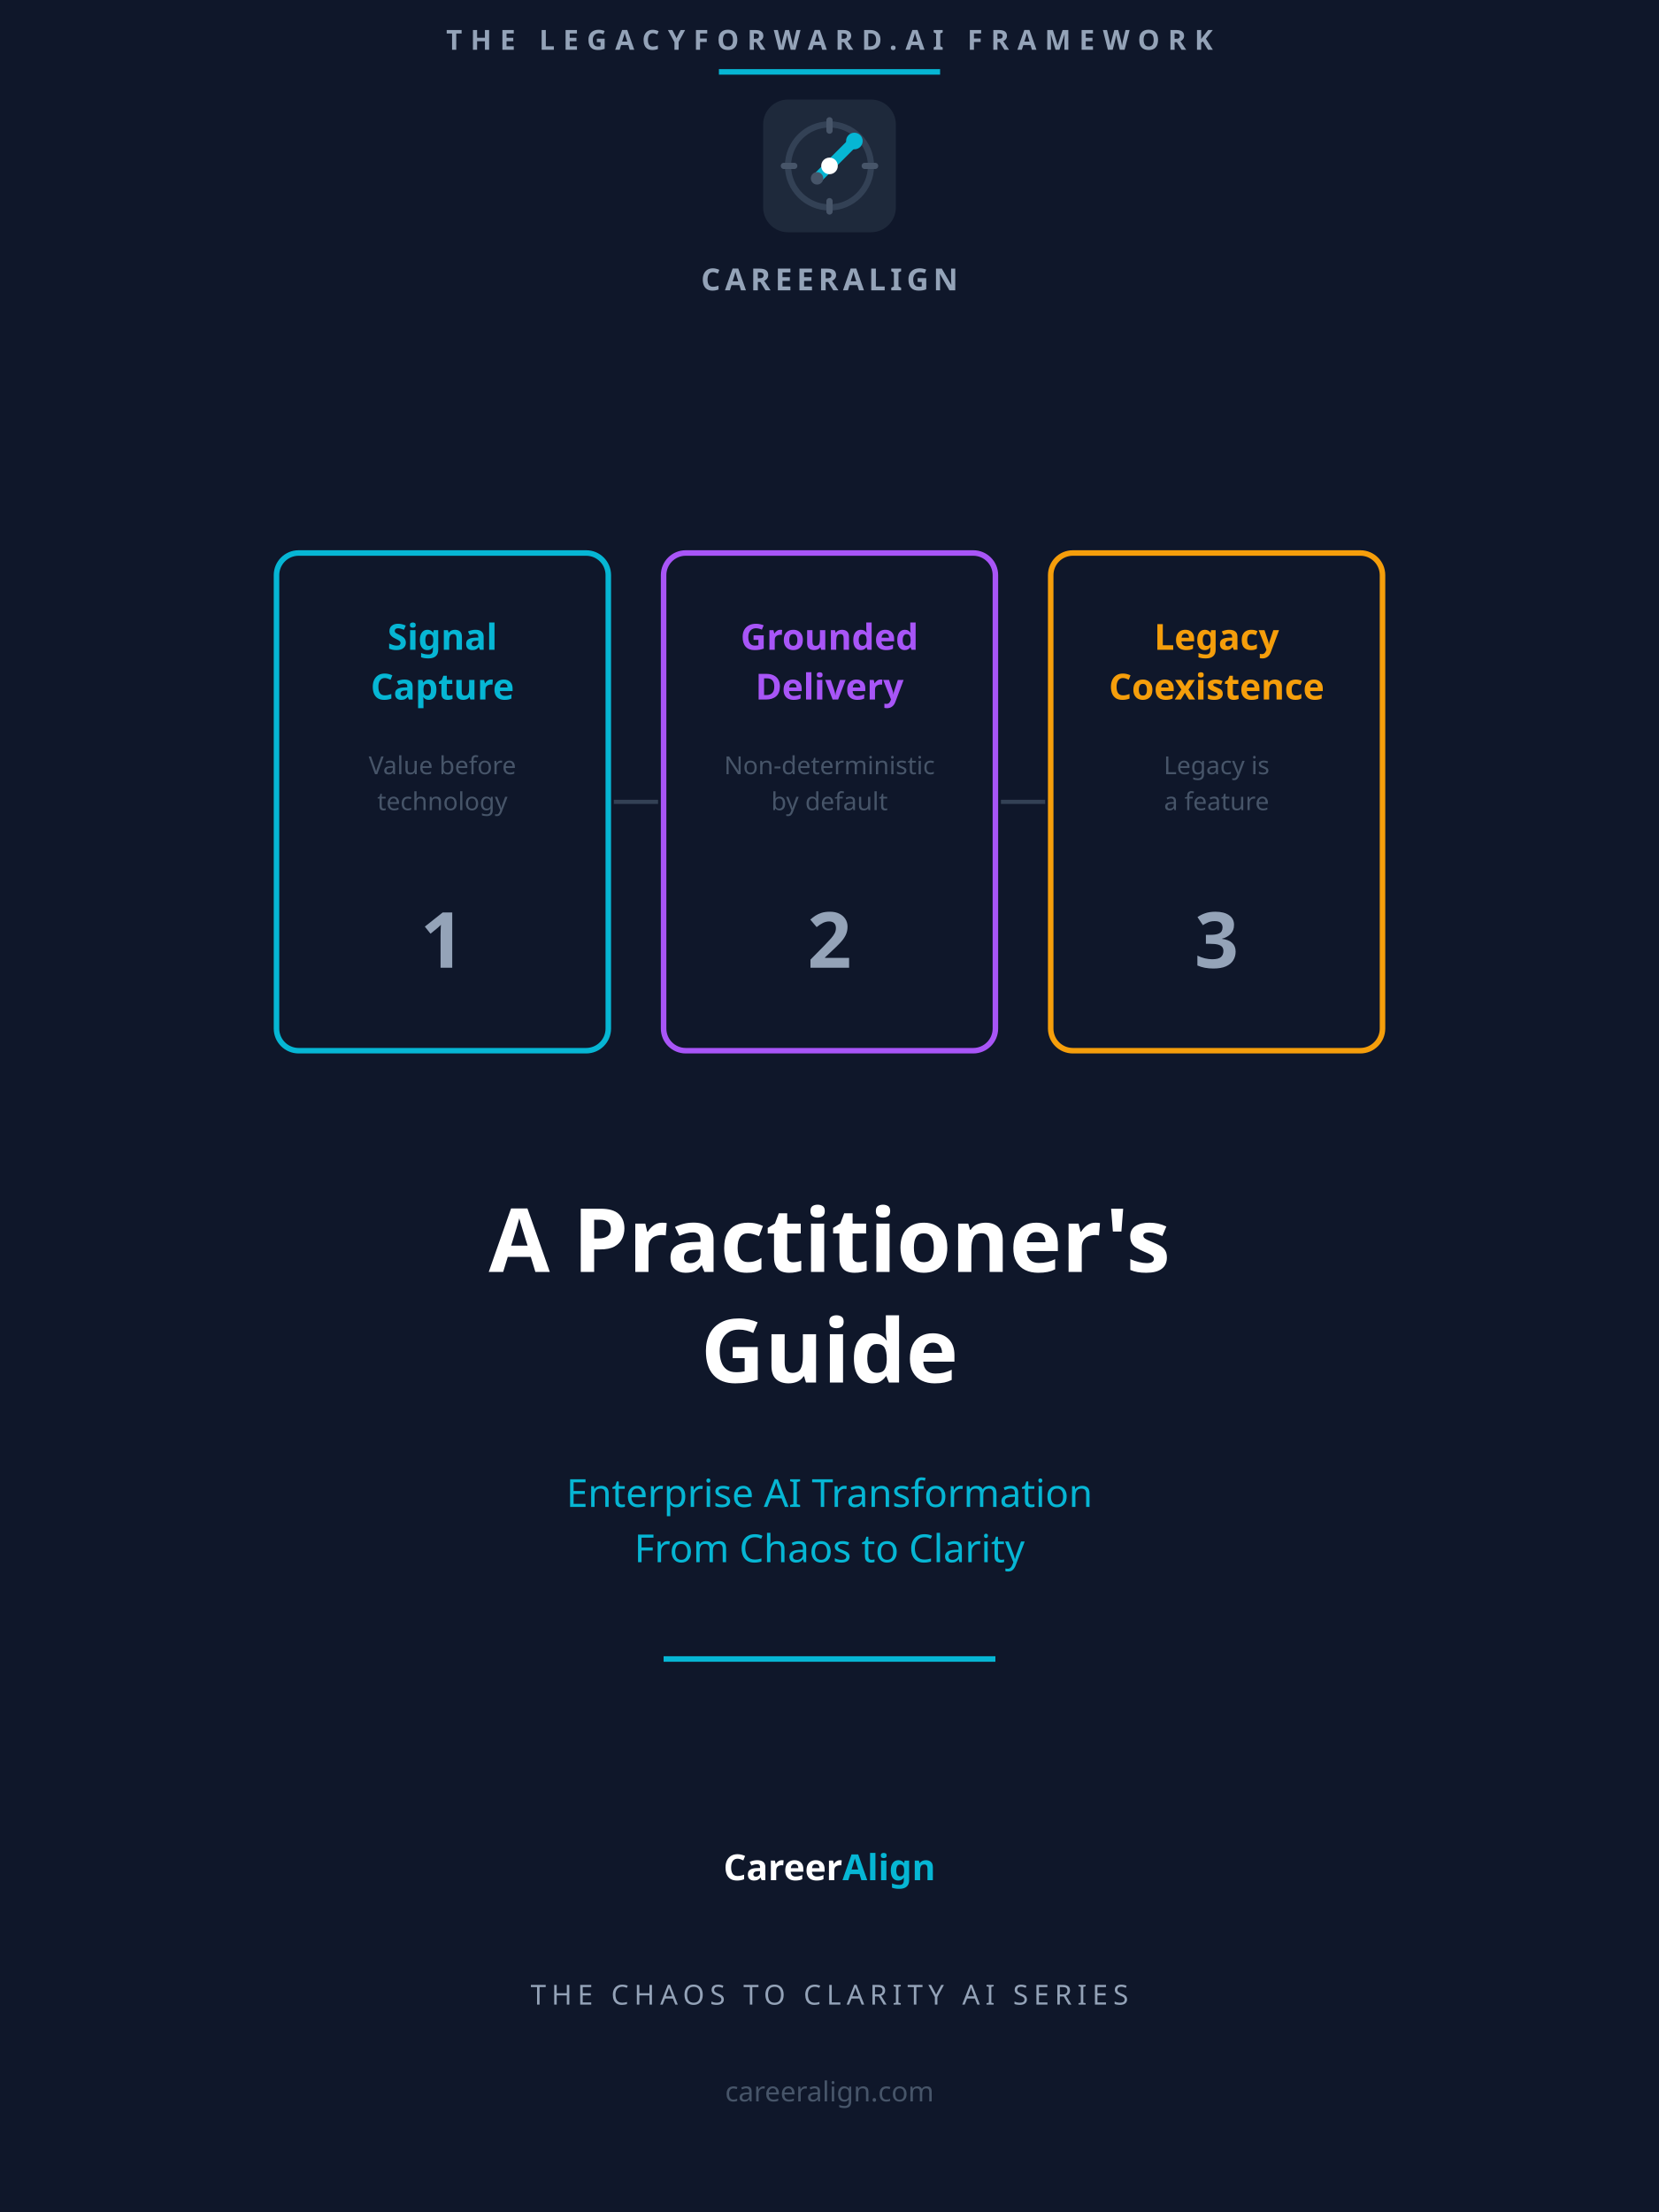
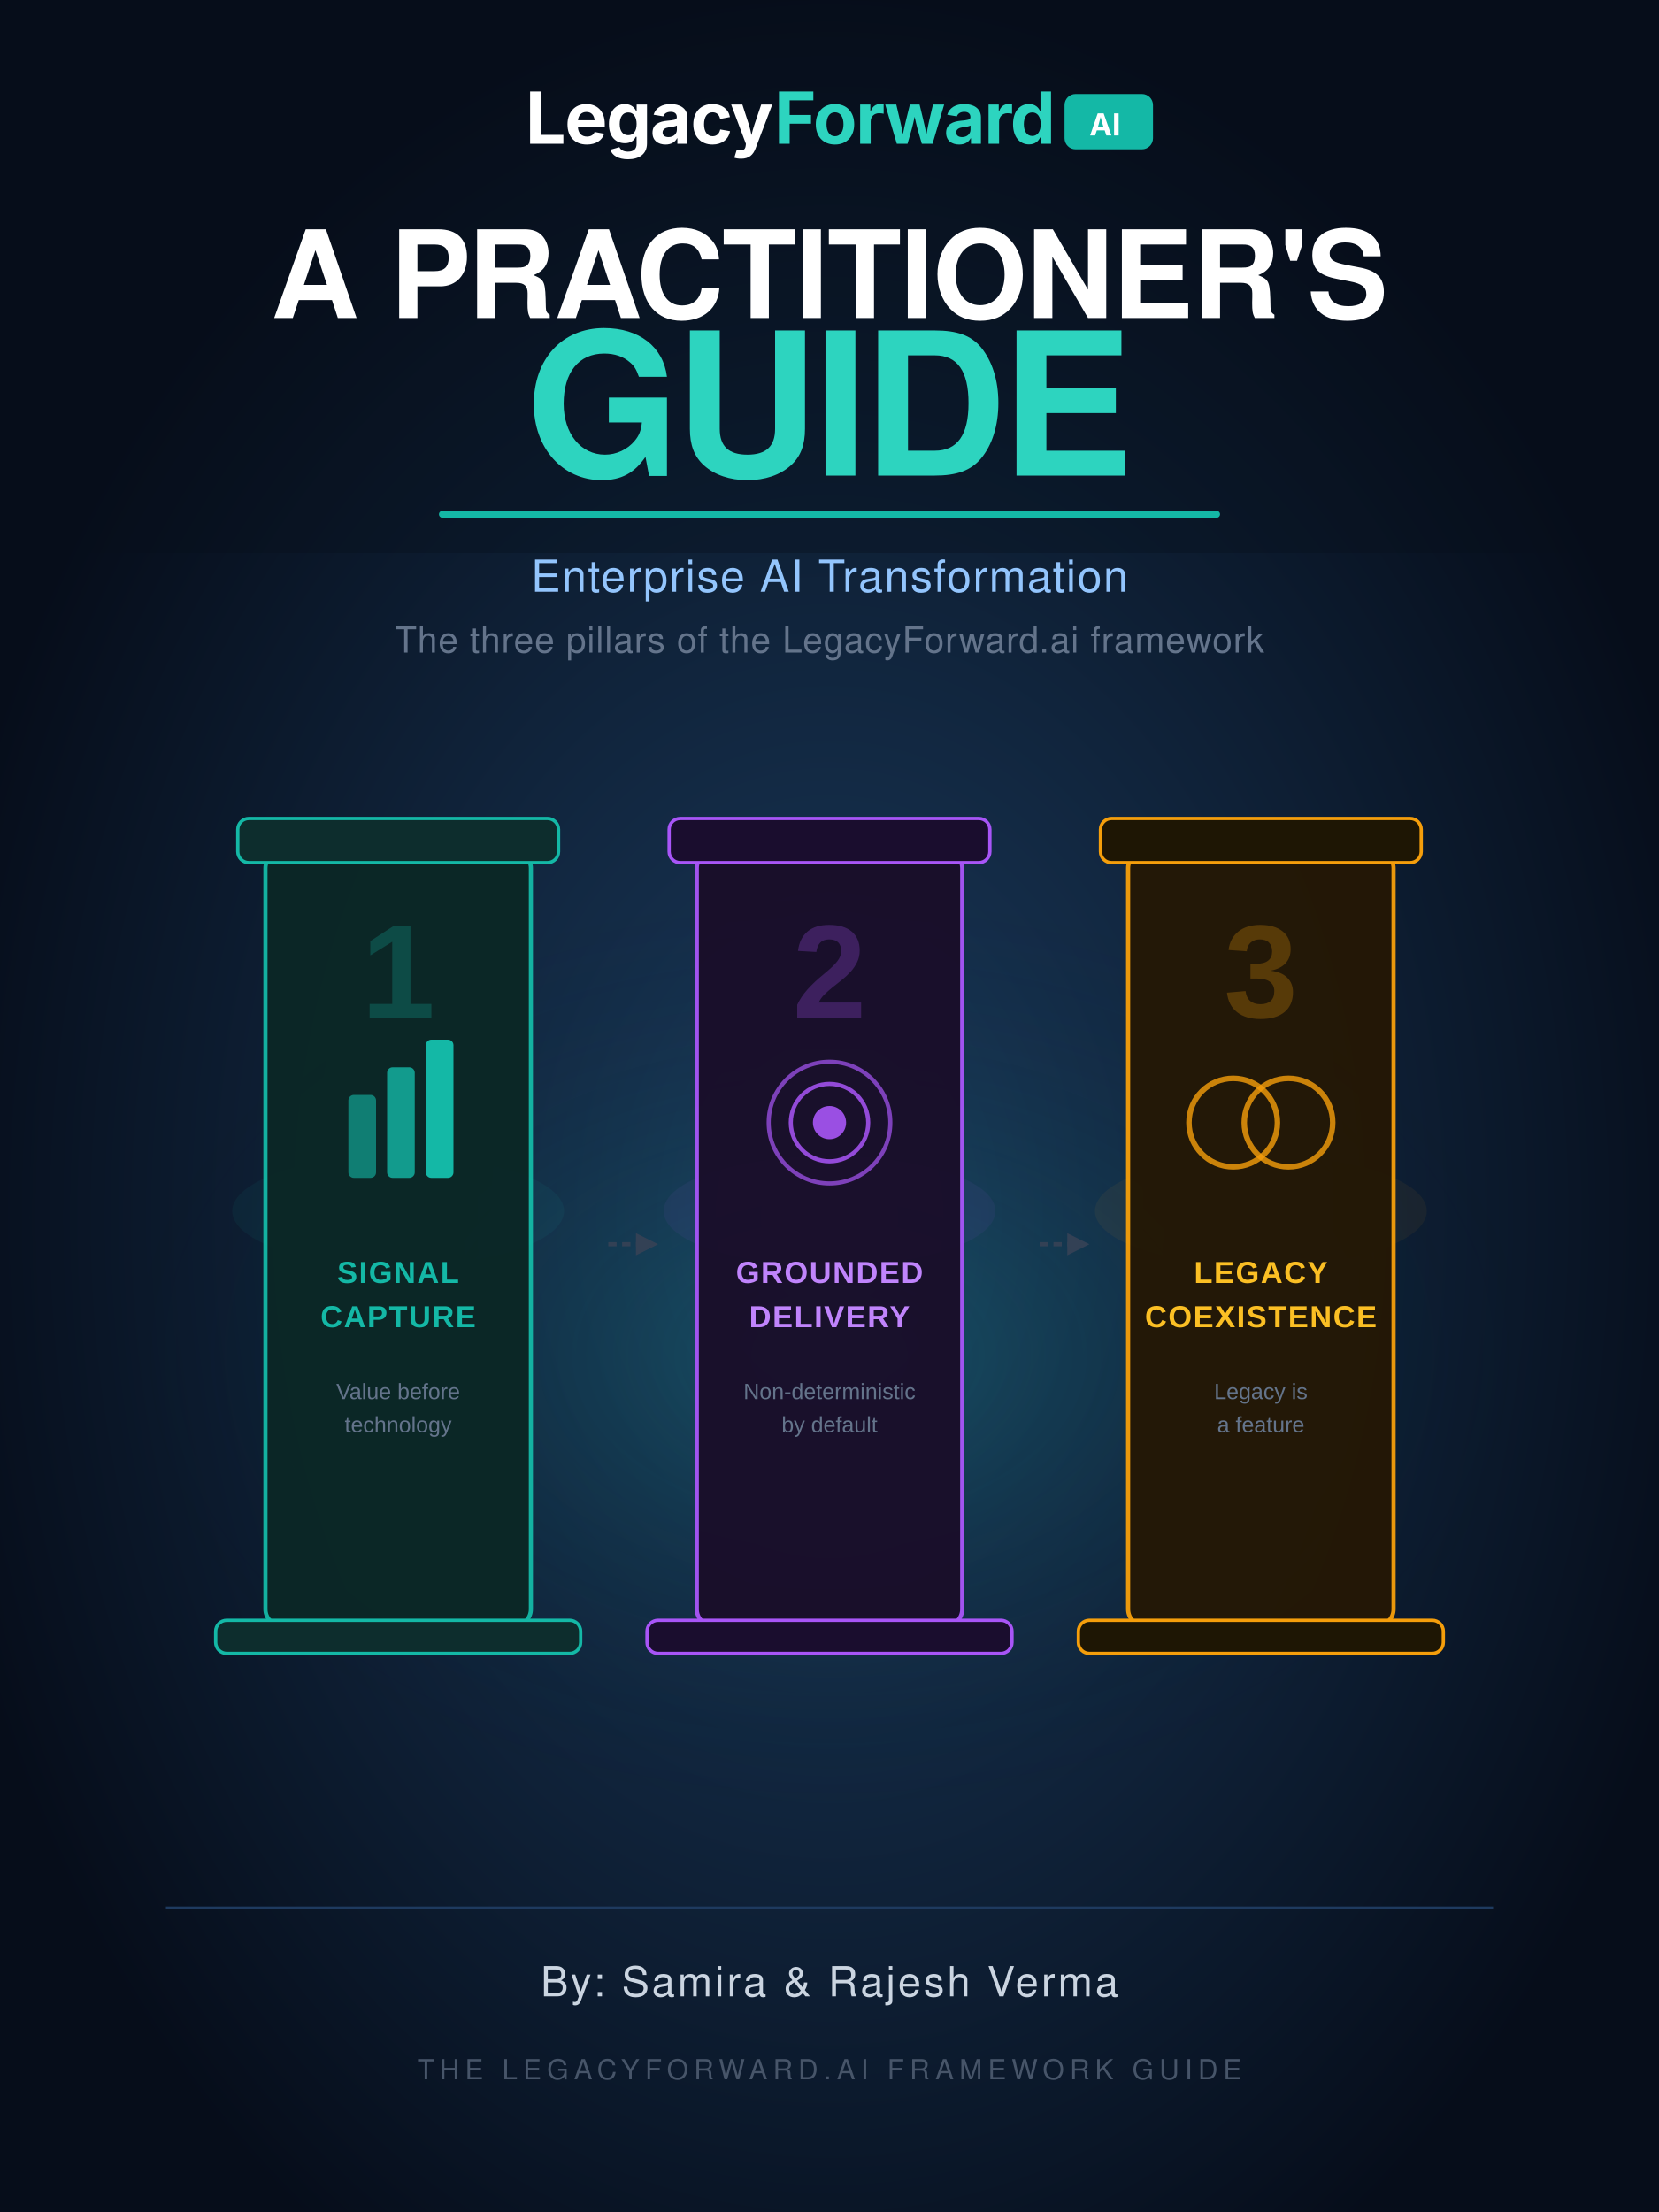
- <svg xmlns="http://www.w3.org/2000/svg" viewBox="0 0 600 800" width="600" height="800">
-   <rect width="600" height="800" fill="#0f172a" />
-   <text x="300" y="18" text-anchor="middle" fill="#94a3b8" font-family="Space Grotesk, sans-serif" font-size="10" font-weight="600" letter-spacing="0.3em">THE LEGACYFORWARD.AI FRAMEWORK</text>
-   <line x1="260" y1="26" x2="340" y2="26" stroke="#06b6d4" stroke-width="2" />
-   <svg x="276" y="36" width="48" height="48" viewBox="0 0 32 32">
-     <rect width="32" height="32" rx="6" fill="#1e293b" />
-     <circle cx="16" cy="16" r="10" fill="none" stroke="#334155" stroke-width="1.5" />
-     <line x1="16" y1="5" x2="16" y2="7.5" stroke="#475569" stroke-width="1.5" stroke-linecap="round" />
-     <line x1="16" y1="24.5" x2="16" y2="27" stroke="#475569" stroke-width="1.5" stroke-linecap="round" />
-     <line x1="5" y1="16" x2="7.5" y2="16" stroke="#475569" stroke-width="1.5" stroke-linecap="round" />
-     <line x1="24.5" y1="16" x2="27" y2="16" stroke="#475569" stroke-width="1.5" stroke-linecap="round" />
-     <line x1="13" y1="19" x2="22" y2="10" stroke="#06b6d4" stroke-width="2.5" stroke-linecap="round" />
-     <circle cx="22" cy="10" r="2" fill="#06b6d4" />
-     <circle cx="16" cy="16" r="2" fill="white" />
-     <circle cx="13" cy="19" r="1.5" fill="#475569" />
-   </svg>
-   <text x="300" y="105" text-anchor="middle" fill="#94a3b8" font-family="Space Grotesk, sans-serif" font-size="11" font-weight="600" letter-spacing="0.15em">CAREERALIGN</text>
-   <rect x="100" y="200" width="120" height="180" rx="8" fill="none" stroke="#06b6d4" stroke-width="2" />
-   <text x="160" y="235" text-anchor="middle" fill="#06b6d4" font-family="Space Grotesk, sans-serif" font-size="13" font-weight="700">Signal</text>
-   <text x="160" y="253" text-anchor="middle" fill="#06b6d4" font-family="Space Grotesk, sans-serif" font-size="13" font-weight="700">Capture</text>
-   <text x="160" y="280" text-anchor="middle" fill="#475569" font-family="Nunito, sans-serif" font-size="9">Value before</text>
-   <text x="160" y="293" text-anchor="middle" fill="#475569" font-family="Nunito, sans-serif" font-size="9">technology</text>
-   <text x="160" y="350" text-anchor="middle" fill="#94a3b8" font-family="Space Grotesk, sans-serif" font-size="28" font-weight="700">1</text>
-   <rect x="240" y="200" width="120" height="180" rx="8" fill="none" stroke="#a855f7" stroke-width="2" />
-   <text x="300" y="235" text-anchor="middle" fill="#a855f7" font-family="Space Grotesk, sans-serif" font-size="13" font-weight="700">Grounded</text>
-   <text x="300" y="253" text-anchor="middle" fill="#a855f7" font-family="Space Grotesk, sans-serif" font-size="13" font-weight="700">Delivery</text>
-   <text x="300" y="280" text-anchor="middle" fill="#475569" font-family="Nunito, sans-serif" font-size="9">Non-deterministic</text>
-   <text x="300" y="293" text-anchor="middle" fill="#475569" font-family="Nunito, sans-serif" font-size="9">by default</text>
-   <text x="300" y="350" text-anchor="middle" fill="#94a3b8" font-family="Space Grotesk, sans-serif" font-size="28" font-weight="700">2</text>
-   <rect x="380" y="200" width="120" height="180" rx="8" fill="none" stroke="#f59e0b" stroke-width="2" />
-   <text x="440" y="235" text-anchor="middle" fill="#f59e0b" font-family="Space Grotesk, sans-serif" font-size="13" font-weight="700">Legacy</text>
-   <text x="440" y="253" text-anchor="middle" fill="#f59e0b" font-family="Space Grotesk, sans-serif" font-size="13" font-weight="700">Coexistence</text>
-   <text x="440" y="280" text-anchor="middle" fill="#475569" font-family="Nunito, sans-serif" font-size="9">Legacy is</text>
-   <text x="440" y="293" text-anchor="middle" fill="#475569" font-family="Nunito, sans-serif" font-size="9">a feature</text>
-   <text x="440" y="350" text-anchor="middle" fill="#94a3b8" font-family="Space Grotesk, sans-serif" font-size="28" font-weight="700">3</text>
-   <line x1="222" y1="290" x2="238" y2="290" stroke="#334155" stroke-width="1.5" />
-   <line x1="362" y1="290" x2="378" y2="290" stroke="#334155" stroke-width="1.5" />
-   <text x="300" y="460" text-anchor="middle" fill="white" font-family="Space Grotesk, sans-serif" font-size="32" font-weight="800">A Practitioner's</text>
-   <text x="300" y="500" text-anchor="middle" fill="white" font-family="Space Grotesk, sans-serif" font-size="32" font-weight="800">Guide</text>
-   <text x="300" y="545" text-anchor="middle" fill="#06b6d4" font-family="Nunito, sans-serif" font-size="14">Enterprise AI Transformation</text>
-   <text x="300" y="565" text-anchor="middle" fill="#06b6d4" font-family="Nunito, sans-serif" font-size="14">From Chaos to Clarity</text>
-   <line x1="240" y1="600" x2="360" y2="600" stroke="#06b6d4" stroke-width="2" />
-   <text x="300" y="680" text-anchor="middle" fill="white" font-family="Space Grotesk, sans-serif" font-size="13" font-weight="700">Career<tspan fill="#06b6d4">Align</tspan>
-   </text>
-   <text x="300" y="725" text-anchor="middle" fill="#94a3b8" font-family="Space Grotesk, sans-serif" font-size="10" letter-spacing="0.2em">THE CHAOS TO CLARITY AI SERIES</text>
-   <text x="300" y="760" text-anchor="middle" fill="#475569" font-family="Nunito, sans-serif" font-size="10">careeralign.com</text>
+ <svg xmlns="http://www.w3.org/2000/svg" width="600" height="800" viewBox="0 0 600 800">
+   <defs>
+     <radialGradient id="bgGlow-lf" cx="50%" cy="55%" r="55%">
+       <stop offset="0%" stop-color="#1a3a5c" stop-opacity="1" />
+       <stop offset="100%" stop-color="#060d1a" stop-opacity="1" />
+     </radialGradient>
+     <radialGradient id="heroGlow-lf" cx="50%" cy="50%" r="50%">
+       <stop offset="0%" stop-color="#14b8a6" stop-opacity="0.22" />
+       <stop offset="100%" stop-color="#060d1a" stop-opacity="0" />
+     </radialGradient>
+   </defs>
+   <rect width="600" height="800" fill="url(#bgGlow-lf)" />
+   <rect width="600" height="200" fill="#060d1a" opacity="0.35" />
+   <text x="190" y="52" font-family="Inter, 'Helvetica Neue', Arial, sans-serif" font-size="26" font-weight="700" fill="white" letter-spacing="-0.5">Legacy</text>
+   <text x="280" y="52" font-family="Inter, 'Helvetica Neue', Arial, sans-serif" font-size="26" font-weight="700" fill="#2dd4bf" letter-spacing="-0.5">Forward</text>
+   <rect x="385" y="34" width="32" height="20" rx="4" fill="#14b8a6" />
+   <text x="394" y="49" font-family="Inter, 'Helvetica Neue', Arial, sans-serif" font-size="11" font-weight="700" fill="white">AI</text>
+   <text x="300" y="115" font-family="'Helvetica Neue', Helvetica, Arial, sans-serif" font-size="44" font-weight="900" fill="white" text-anchor="middle" letter-spacing="-0.5">A PRACTITIONER'S</text>
+   <text x="300" y="172" font-family="'Helvetica Neue', Helvetica, Arial, sans-serif" font-size="72" font-weight="900" fill="#2dd4bf" text-anchor="middle" letter-spacing="-2">GUIDE</text>
+   <line x1="160" y1="186" x2="440" y2="186" stroke="#14b8a6" stroke-width="2.5" stroke-linecap="round" />
+   <text x="300" y="214" font-family="'Helvetica Neue', Helvetica, Arial, sans-serif" font-size="16" font-weight="400" fill="#93c5fd" text-anchor="middle" letter-spacing="0.5">Enterprise AI Transformation</text>
+   <text x="300" y="236" font-family="'Helvetica Neue', Helvetica, Arial, sans-serif" font-size="13" fill="#64748b" text-anchor="middle" letter-spacing="0.3">The three pillars of the LegacyForward.ai framework</text>
+   <ellipse cx="300" cy="490" rx="260" ry="170" fill="url(#heroGlow-lf)" />
+   <g transform="translate(68, 268)">
+     <ellipse cx="76" cy="170" rx="60" ry="20" fill="#14b8a6" opacity="0.06" />
+     <rect x="28" y="40" width="96" height="280" rx="6" fill="#0a1e1e" stroke="#14b8a6" stroke-width="1.5" opacity="0.95" />
+     <rect x="28" y="40" width="96" height="280" rx="6" fill="#14b8a6" opacity="0.05" />
+     <rect x="18" y="28" width="116" height="16" rx="4" fill="#0d2d2d" stroke="#14b8a6" stroke-width="1.2" />
+     <rect x="10" y="318" width="132" height="12" rx="4" fill="#0d2d2d" stroke="#14b8a6" stroke-width="1.2" />
+     <text x="76" y="100" font-family="'Helvetica Neue', Arial, sans-serif" font-size="48" font-weight="900" fill="#14b8a6" text-anchor="middle" opacity="0.25">1</text>
+     <rect x="58" y="128" width="10" height="30" rx="2" fill="#14b8a6" opacity="0.6" />
+     <rect x="72" y="118" width="10" height="40" rx="2" fill="#14b8a6" opacity="0.8" />
+     <rect x="86" y="108" width="10" height="50" rx="2" fill="#14b8a6" opacity="1.0" />
+     <text x="76" y="196" font-family="'Helvetica Neue', Arial, sans-serif" font-size="11" font-weight="700" fill="#14b8a6" text-anchor="middle" letter-spacing="0.5">SIGNAL</text>
+     <text x="76" y="212" font-family="'Helvetica Neue', Arial, sans-serif" font-size="11" font-weight="700" fill="#14b8a6" text-anchor="middle" letter-spacing="0.5">CAPTURE</text>
+     <text x="76" y="238" font-family="'Helvetica Neue', Arial, sans-serif" font-size="8" fill="#64748b" text-anchor="middle">Value before</text>
+     <text x="76" y="250" font-family="'Helvetica Neue', Arial, sans-serif" font-size="8" fill="#64748b" text-anchor="middle">technology</text>
+   </g>
+   <g transform="translate(224, 268)">
+     <ellipse cx="76" cy="170" rx="60" ry="20" fill="#a855f7" opacity="0.06" />
+     <rect x="28" y="40" width="96" height="280" rx="6" fill="#120a1e" stroke="#a855f7" stroke-width="1.5" opacity="0.95" />
+     <rect x="28" y="40" width="96" height="280" rx="6" fill="#a855f7" opacity="0.05" />
+     <rect x="18" y="28" width="116" height="16" rx="4" fill="#1a0d2e" stroke="#a855f7" stroke-width="1.2" />
+     <rect x="10" y="318" width="132" height="12" rx="4" fill="#1a0d2e" stroke="#a855f7" stroke-width="1.2" />
+     <text x="76" y="100" font-family="'Helvetica Neue', Arial, sans-serif" font-size="48" font-weight="900" fill="#a855f7" text-anchor="middle" opacity="0.25">2</text>
+     <circle cx="76" cy="138" r="22" fill="none" stroke="#a855f7" stroke-width="1.5" opacity="0.7" />
+     <circle cx="76" cy="138" r="14" fill="none" stroke="#a855f7" stroke-width="1.5" opacity="0.85" />
+     <circle cx="76" cy="138" r="6" fill="#a855f7" opacity="0.9" />
+     <label />
+     <text x="76" y="196" font-family="'Helvetica Neue', Arial, sans-serif" font-size="11" font-weight="700" fill="#c084fc" text-anchor="middle" letter-spacing="0.5">GROUNDED</text>
+     <text x="76" y="212" font-family="'Helvetica Neue', Arial, sans-serif" font-size="11" font-weight="700" fill="#c084fc" text-anchor="middle" letter-spacing="0.5">DELIVERY</text>
+     <text x="76" y="238" font-family="'Helvetica Neue', Arial, sans-serif" font-size="8" fill="#64748b" text-anchor="middle">Non-deterministic</text>
+     <text x="76" y="250" font-family="'Helvetica Neue', Arial, sans-serif" font-size="8" fill="#64748b" text-anchor="middle">by default</text>
+   </g>
+   <g transform="translate(380, 268)">
+     <ellipse cx="76" cy="170" rx="60" ry="20" fill="#f59e0b" opacity="0.06" />
+     <rect x="28" y="40" width="96" height="280" rx="6" fill="#1a1204" stroke="#f59e0b" stroke-width="1.5" opacity="0.95" />
+     <rect x="28" y="40" width="96" height="280" rx="6" fill="#f59e0b" opacity="0.04" />
+     <rect x="18" y="28" width="116" height="16" rx="4" fill="#1e1604" stroke="#f59e0b" stroke-width="1.2" />
+     <rect x="10" y="318" width="132" height="12" rx="4" fill="#1e1604" stroke="#f59e0b" stroke-width="1.2" />
+     <text x="76" y="100" font-family="'Helvetica Neue', Arial, sans-serif" font-size="48" font-weight="900" fill="#f59e0b" text-anchor="middle" opacity="0.25">3</text>
+     <circle cx="66" cy="138" r="16" fill="none" stroke="#f59e0b" stroke-width="2" opacity="0.8" />
+     <circle cx="86" cy="138" r="16" fill="none" stroke="#f59e0b" stroke-width="2" opacity="0.8" />
+     <text x="76" y="196" font-family="'Helvetica Neue', Arial, sans-serif" font-size="11" font-weight="700" fill="#fbbf24" text-anchor="middle" letter-spacing="0.5">LEGACY</text>
+     <text x="76" y="212" font-family="'Helvetica Neue', Arial, sans-serif" font-size="11" font-weight="700" fill="#fbbf24" text-anchor="middle" letter-spacing="0.5">COEXISTENCE</text>
+     <text x="76" y="238" font-family="'Helvetica Neue', Arial, sans-serif" font-size="8" fill="#64748b" text-anchor="middle">Legacy is</text>
+     <text x="76" y="250" font-family="'Helvetica Neue', Arial, sans-serif" font-size="8" fill="#64748b" text-anchor="middle">a feature</text>
+   </g>
+   <line x1="220" y1="450" x2="232" y2="450" stroke="#334155" stroke-width="1.5" stroke-dasharray="3,2" />
+   <polygon points="230,446 238,450 230,454" fill="#334155" />
+   <line x1="376" y1="450" x2="388" y2="450" stroke="#334155" stroke-width="1.5" stroke-dasharray="3,2" />
+   <polygon points="386,446 394,450 386,454" fill="#334155" />
+   <line x1="60" y1="690" x2="540" y2="690" stroke="#1e3a5f" stroke-width="1" />
+   <text x="300" y="722" font-family="'Helvetica Neue', Helvetica, Arial, sans-serif" font-size="15" font-weight="500" fill="#cbd5e1" text-anchor="middle" letter-spacing="1">By: Samira &amp; Rajesh Verma</text>
+   <text x="300" y="752" font-family="'Helvetica Neue', Helvetica, Arial, sans-serif" font-size="10" fill="#475569" text-anchor="middle" letter-spacing="0.2em">THE LEGACYFORWARD.AI FRAMEWORK GUIDE</text>
</svg>
